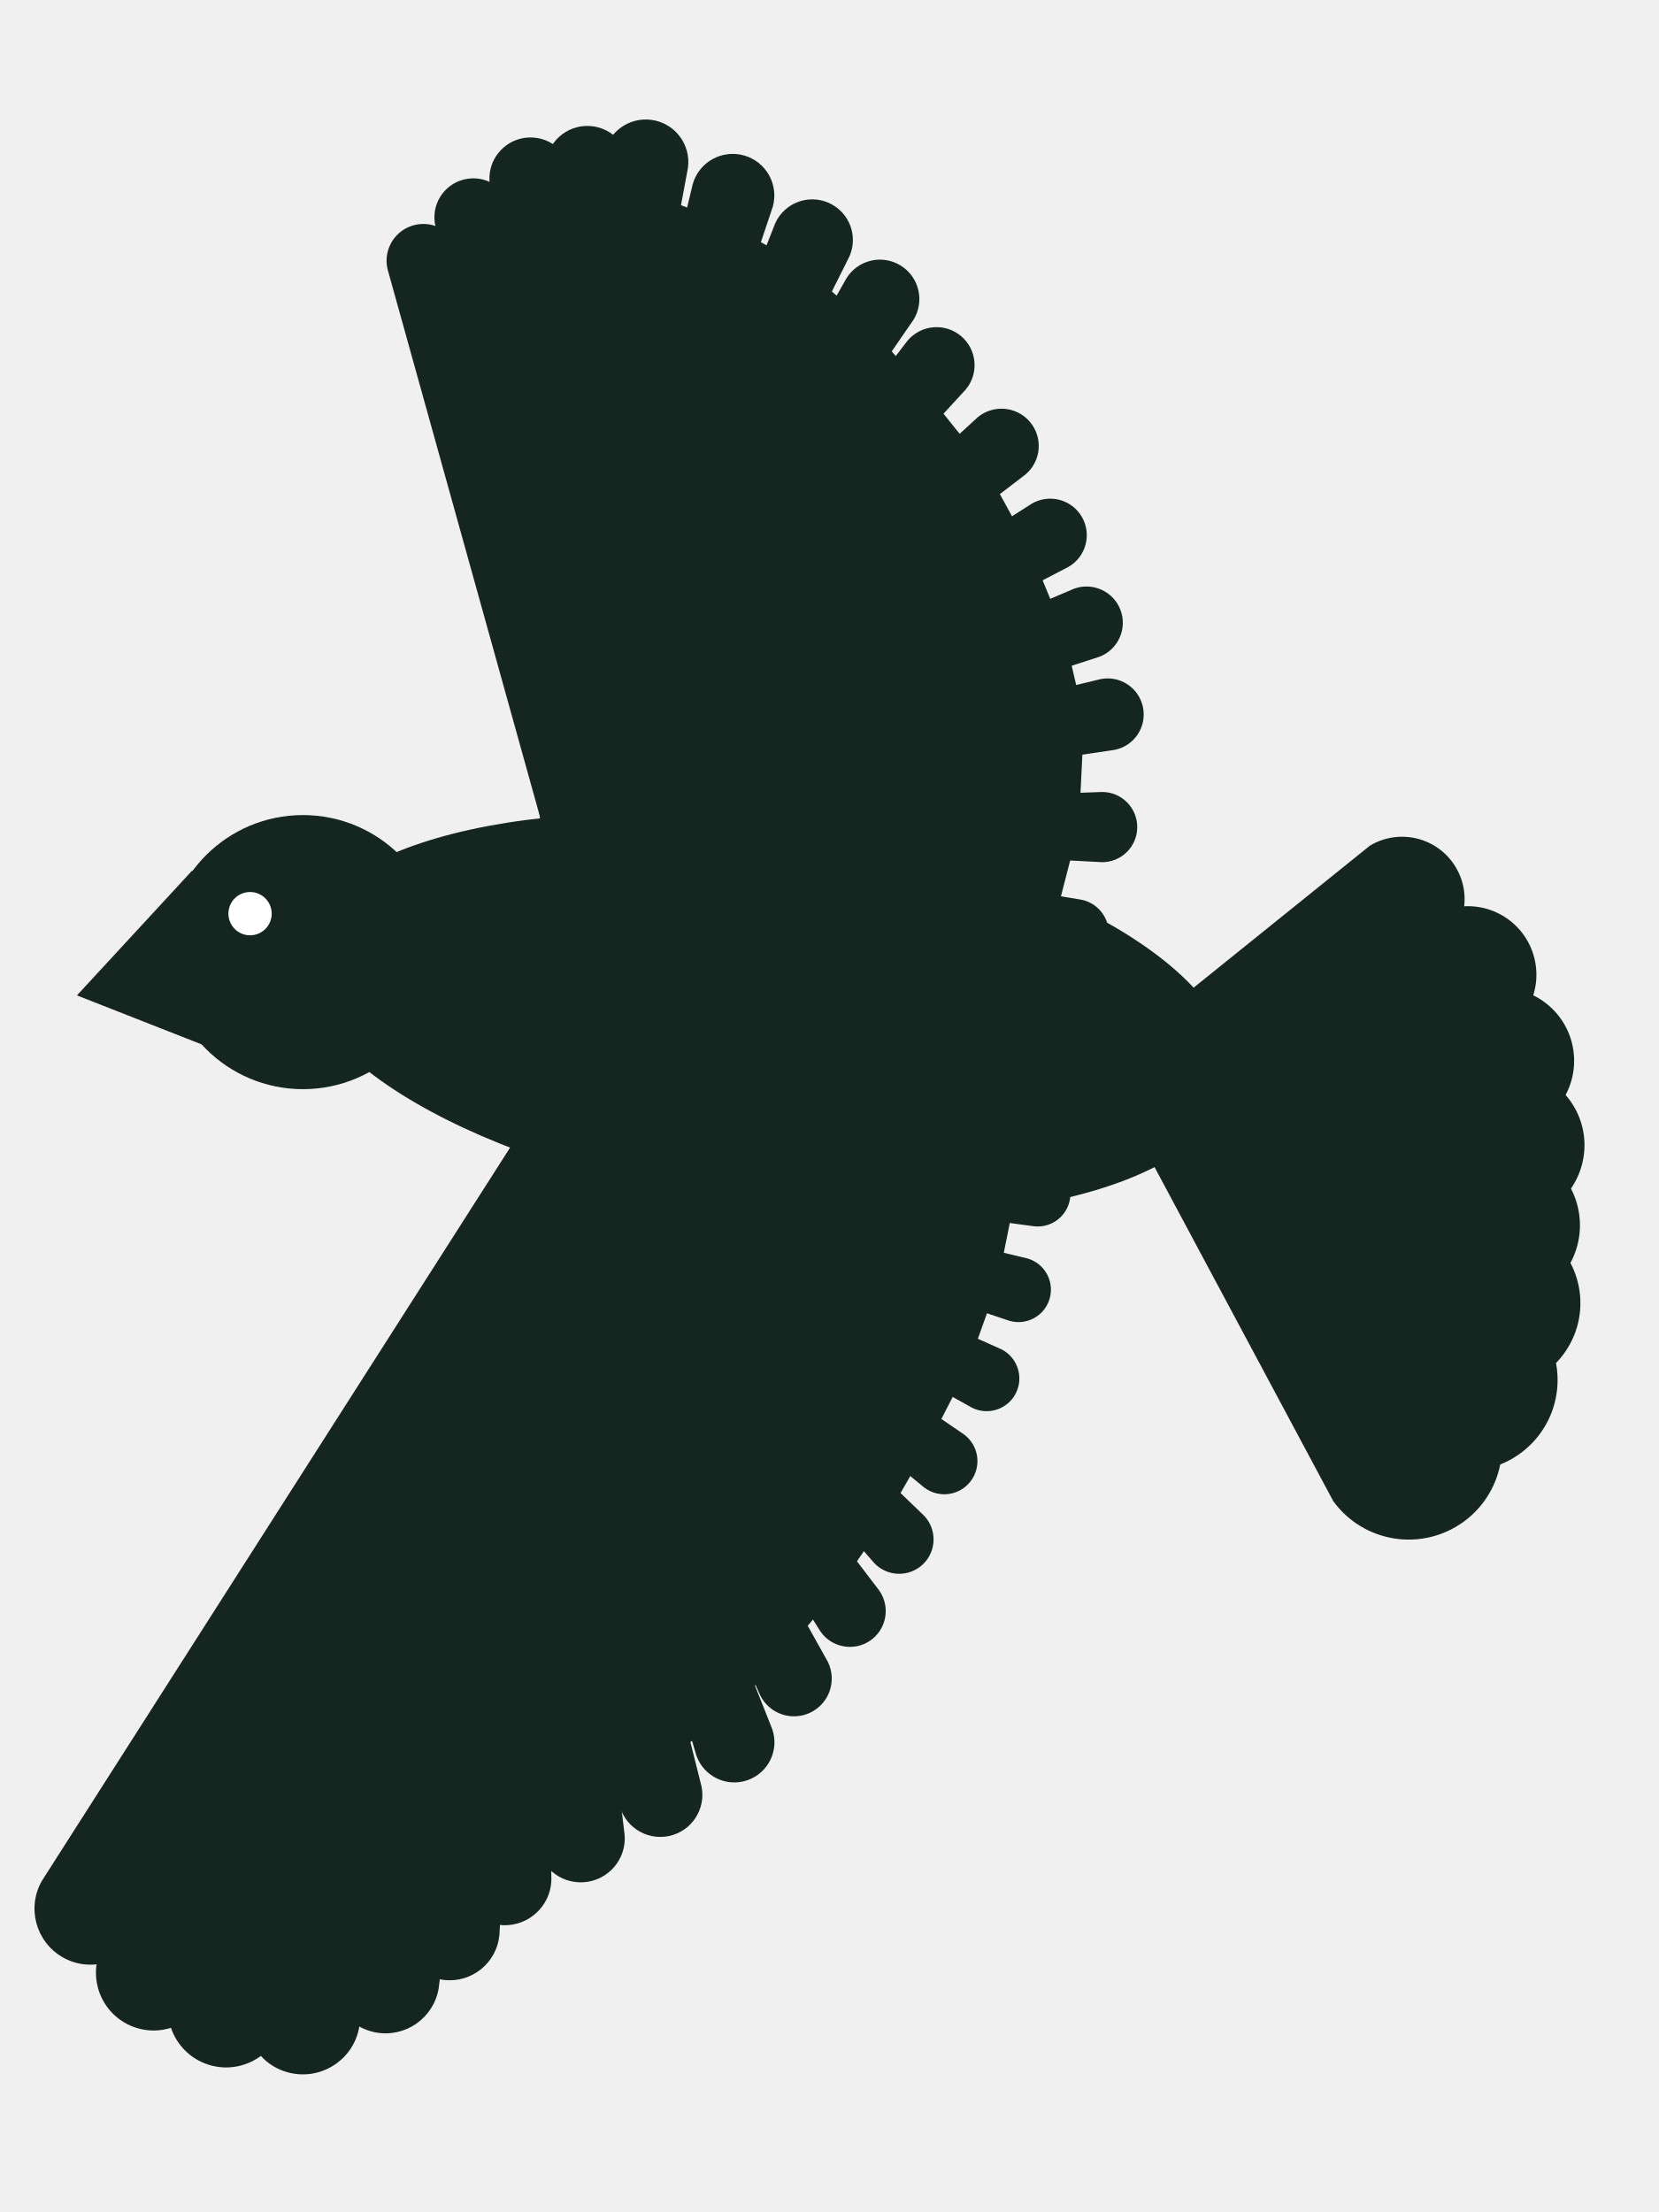
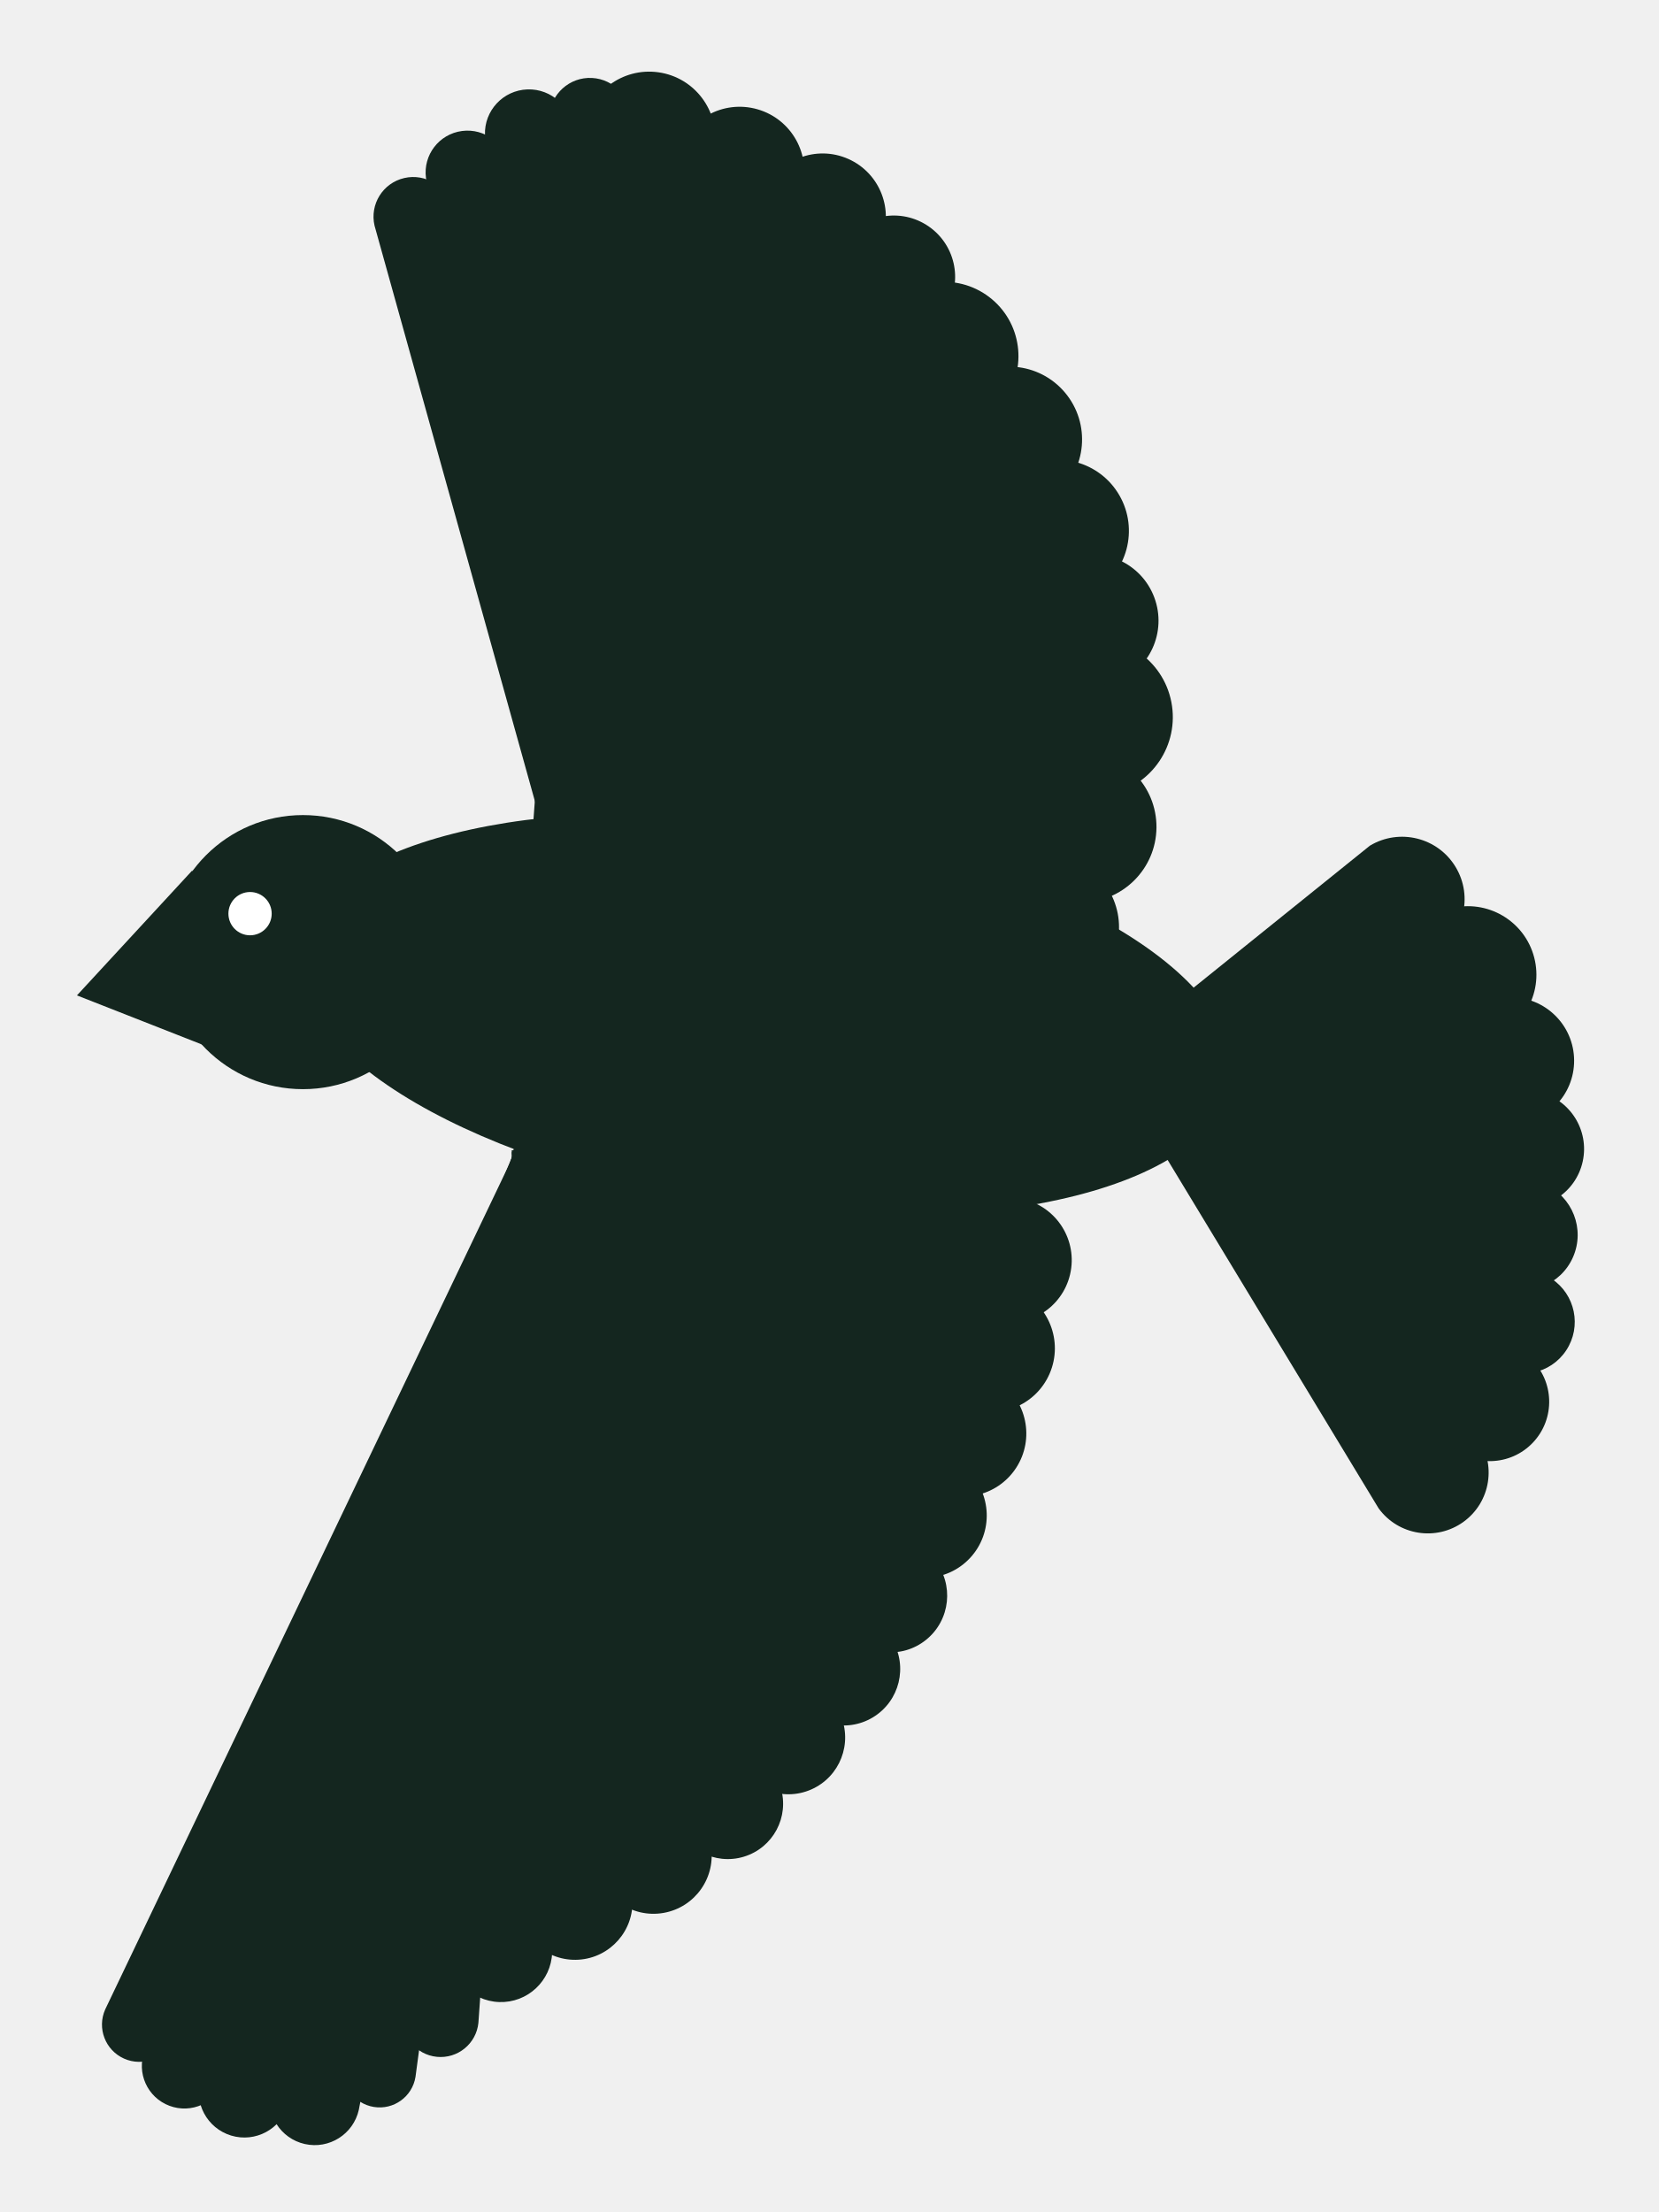
<svg xmlns="http://www.w3.org/2000/svg" viewBox="70 70 690 920" role="img" aria-labelledby="t">
  <g fill="#14261f">
    <g transform="translate(300 412)">
-       <path d="M0 -4.6 L239.7 -15.3 A15.3 15.3 0 0 1 239.7 15.3 L0 4.6 Z" transform="rotate(-103.0)" />
-       <path d="M0 -4.9 L253.8 -16.2 A16.2 16.2 0 0 1 253.8 16.2 L0 4.9 Z" transform="rotate(-97.5)" />
-       <path d="M0 -5.1 L267.9 -17.1 A17.1 17.1 0 0 1 267.9 17.1 L0 5.1 Z" transform="rotate(-92.0)" />
-       <path d="M0 -5.2 L272.6 -17.4 A17.4 17.4 0 0 1 272.6 17.4 L0 5.2 Z" transform="rotate(-87.0)" />
-       <path d="M0 -5.3 L277.3 -17.7 A17.7 17.7 0 0 1 277.3 17.7 L0 5.3 Z" transform="rotate(-82.0)" />
-       <path d="M0 -5.2 L271.2 -17.3 A17.3 17.3 0 0 1 271.2 17.3 L0 5.2 Z" transform="rotate(-74.0)" />
-       <path d="M0 -5.1 L265.1 -16.9 A16.9 16.9 0 0 1 265.1 16.9 L0 5.1 Z" transform="rotate(-66.0)" />
-       <path d="M0 -4.9 L256.6 -16.4 A16.4 16.4 0 0 1 256.6 16.4 L0 4.9 Z" transform="rotate(-58.0)" />
-       <path d="M0 -4.7 L248.2 -15.8 A15.8 15.8 0 0 1 248.2 15.8 L0 4.7 Z" transform="rotate(-50.0)" />
-       <path d="M0 -4.7 L243.5 -15.5 A15.5 15.5 0 0 1 243.5 15.5 L0 4.7 Z" transform="rotate(-40.0)" />
-       <path d="M0 -4.6 L238.8 -15.2 A15.2 15.2 0 0 1 238.8 15.2 L0 4.6 Z" transform="rotate(-30.0)" />
-       <path d="M0 -4.5 L236.9 -15.1 A15.1 15.1 0 0 1 236.9 15.1 L0 4.5 Z" transform="rotate(-20.5)" />
-       <path d="M0 -4.5 L235.0 -15.0 A15.0 15.0 0 0 1 235.0 15.0 L0 4.5 Z" transform="rotate(-11.0)" />
-       <path d="M0 -4.4 L228.4 -14.6 A14.6 14.6 0 0 1 228.4 14.6 L0 4.4 Z" transform="rotate(0.5)" />
-       <path d="M0 -4.2 L221.8 -14.2 A14.2 14.2 0 0 1 221.8 14.2 L0 4.2 Z" transform="rotate(12.0)" />
-       <path d="M0 0 L-51.6 -223.6 L-31.7 -240.9 L-9.0 -256.3 L13.7 -260.6 L37.0 -262.9 L71.6 -249.6 L103.2 -231.9 L130.2 -208.4 L152.7 -182.0 L178.6 -149.8 L198.0 -114.3 L212.4 -79.4 L220.9 -42.9 L218.7 1.9 L207.8 44.2 Z" />
+       <path d="M0 -4.9 L258.5 -16.5 A16.5 16.5 0 0 1 258.5 16.5 L0 4.9 Z" transform="rotate(-103.0)" />
+       <path d="M0 -5.2 L272.6 -17.4 A17.4 17.4 0 0 1 272.6 17.4 L0 5.2 Z" transform="rotate(-97.5)" />
+       <path d="M0 -5.5 L286.7 -18.3 A18.3 18.3 0 0 1 286.7 18.3 L0 5.5 Z" transform="rotate(-92.0)" />
+       <path d="M0 -5.1 L293.1 -16.9 A16.9 16.9 0 0 1 293.1 16.9 L0 5.1 Z" transform="rotate(-87.0)" />
+       <path d="M0 -8.2 L287.5 -27.5 A27.5 27.5 0 0 1 287.5 27.5 L0 8.2 Z" transform="rotate(-82.0)" />
+       <path d="M0 -8.1 L281.6 -26.9 A26.9 26.9 0 0 1 281.6 26.9 L0 8.1 Z" transform="rotate(-74.0)" />
+       <path d="M0 -7.9 L275.7 -26.3 A26.3 26.3 0 0 1 275.7 26.3 L0 7.9 Z" transform="rotate(-66.0)" />
+       <path d="M0 -7.7 L267.5 -25.5 A25.5 25.5 0 0 1 267.5 25.5 L0 7.7 Z" transform="rotate(-58.0)" />
+       <path d="M0 -9.3 L253.1 -30.9 A30.9 30.9 0 0 1 253.1 30.9 L0 9.3 Z" transform="rotate(-50.0)" />
+       <path d="M0 -9.1 L247.7 -30.3 A30.3 30.3 0 0 1 247.7 30.3 L0 9.1 Z" transform="rotate(-40.0)" />
+       <path d="M0 -8.9 L242.4 -29.6 A29.6 29.6 0 0 1 242.4 29.6 L0 8.9 Z" transform="rotate(-30.0)" />
+       <path d="M0 -8.3 L239.4 -27.6 A27.6 27.6 0 0 1 239.4 27.6 L0 8.3 Z" transform="rotate(-20.5)" />
+       <path d="M0 -9.8 L229.2 -32.8 A32.8 32.8 0 0 1 229.2 32.8 L0 9.8 Z" transform="rotate(-11.0)" />
+       <path d="M0 -9.4 L219.6 -31.4 A31.4 31.4 0 0 1 219.6 31.4 L0 9.4 Z" transform="rotate(0.5)" />
+       <path d="M0 -9.0 L209.9 -30.1 A30.1 30.1 0 0 1 209.9 30.1 L0 9.0 Z" transform="rotate(12.0)" />
+       <path d="M0 0 L-55.7 -241.2 L-34.1 -258.8 L-9.6 -274.3 L14.6 -278.6 L39.5 -280.7 L76.5 -266.9 L110.6 -248.3 L139.7 -223.6 L164.3 -195.8 L191.7 -160.8 L212.0 -122.4 L225.1 -84.2 L231.5 -45.0 L225.9 2.0 L211.3 44.9 Z" />
    </g>
    <g transform="translate(290 548)">
-       <path d="M0 -7.0 L364.7 -23.3 A23.3 23.3 0 0 1 364.7 23.3 L0 7.0 Z" transform="rotate(120.0)" />
-       <path d="M0 -7.2 L376.4 -24.0 A24.0 24.0 0 0 1 376.4 24.0 L0 7.2 Z" transform="rotate(114.5)" />
-       <path d="M0 -7.3 L379.2 -24.2 A24.2 24.2 0 0 1 379.2 24.2 L0 7.3 Z" transform="rotate(109.4)" />
-       <path d="M0 -7.1 L373.0 -23.8 A23.8 23.8 0 0 1 373.0 23.8 L0 7.1 Z" transform="rotate(104.6)" />
-       <path d="M0 -6.7 L350.4 -22.4 A22.4 22.4 0 0 1 350.4 22.4 L0 6.7 Z" transform="rotate(99.8)" />
-       <path d="M0 -6.2 L326.5 -20.8 A20.8 20.8 0 0 1 326.5 20.8 L0 6.2 Z" transform="rotate(95.8)" />
-       <path d="M0 -5.8 L303.5 -19.4 A19.4 19.4 0 0 1 303.5 19.4 L0 5.8 Z" transform="rotate(91.9)" />
-       <path d="M0 -5.5 L287.4 -18.3 A18.3 18.3 0 0 1 287.4 18.3 L0 5.5 Z" transform="rotate(85.7)" />
-       <path d="M0 -5.2 L274.0 -17.5 A17.5 17.5 0 0 1 274.0 17.5 L0 5.2 Z" transform="rotate(78.5)" />
-       <path d="M0 -5.0 L261.0 -16.7 A16.7 16.7 0 0 1 261.0 16.7 L0 5.0 Z" transform="rotate(70.9)" />
-       <path d="M0 -4.7 L246.2 -15.7 A15.7 15.7 0 0 1 246.2 15.7 L0 4.7 Z" transform="rotate(63.4)" />
-       <path d="M0 -4.5 L233.9 -14.9 A14.9 14.9 0 0 1 233.9 14.9 L0 4.5 Z" transform="rotate(55.2)" />
-       <path d="M0 -4.3 L223.7 -14.3 A14.3 14.3 0 0 1 223.7 14.3 L0 4.3 Z" transform="rotate(46.5)" />
-       <path d="M0 -4.1 L216.0 -13.8 A13.8 13.8 0 0 1 216.0 13.8 L0 4.1 Z" transform="rotate(36.9)" />
-       <path d="M0 -4.1 L212.9 -13.6 A13.6 13.6 0 0 1 212.9 13.6 L0 4.1 Z" transform="rotate(26.6)" />
-       <path d="M0 -4.1 L211.8 -13.5 A13.5 13.5 0 0 1 211.8 13.5 L0 4.1 Z" transform="rotate(16.0)" />
-       <path d="M0 -4.1 L212.4 -13.6 A13.6 13.6 0 0 1 212.4 13.6 L0 4.1 Z" transform="rotate(5.0)" />
-       <path d="M0 0 L-174.6 302.4 L-149.4 327.9 L-120.4 342.5 L-89.8 345.7 L-56.8 330.6 L-31.7 311.0 L-9.5 290.4 L20.7 274.3 L52.3 257.1 L81.6 236.2 L105.6 210.7 L127.7 184.0 L147.4 155.4 L165.4 124.1 L182.2 91.4 L194.9 55.9 L202.6 17.7 Z" />
+       <path d="M0 -4.7 L398.5 -15.5 A15.5 15.5 0 0 1 398.5 15.5 L0 4.7 Z" transform="rotate(114.0)" />
+       <path d="M0 -5.3 L407.3 -17.7 A17.7 17.7 0 0 1 407.3 17.7 L0 5.3 Z" transform="rotate(110.6)" />
+       <path d="M0 -5.7 L409.5 -19.0 A19.0 19.0 0 0 1 409.5 19.0 L0 5.7 Z" transform="rotate(106.8)" />
+       <path d="M0 -5.6 L405.3 -18.8 A18.8 18.8 0 0 1 405.3 18.8 L0 5.6 Z" transform="rotate(102.7)" />
+       <path d="M0 -4.5 L388.4 -15.1 A15.1 15.1 0 0 1 388.4 15.1 L0 4.5 Z" transform="rotate(99.2)" />
+       <path d="M0 -4.7 L363.6 -15.8 A15.8 15.8 0 0 1 363.6 15.8 L0 4.7 Z" transform="rotate(95.8)" />
+       <path d="M0 -6.4 L333.6 -21.3 A21.3 21.3 0 0 1 333.6 21.3 L0 6.4 Z" transform="rotate(92.0)" />
+       <path d="M0 -7.2 L313.8 -23.9 A23.9 23.9 0 0 1 313.8 23.9 L0 7.2 Z" transform="rotate(86.5)" />
+       <path d="M0 -7.3 L298.3 -24.2 A24.2 24.2 0 0 1 298.3 24.2 L0 7.3 Z" transform="rotate(80.0)" />
+       <path d="M0 -6.9 L284.5 -23.0 A23.0 23.0 0 0 1 284.5 23.0 L0 6.9 Z" transform="rotate(73.1)" />
+       <path d="M0 -7.1 L267.4 -23.6 A23.6 23.6 0 0 1 267.4 23.6 L0 7.1 Z" transform="rotate(66.2)" />
+       <path d="M0 -7.1 L252.7 -23.5 A23.5 23.5 0 0 1 252.7 23.5 L0 7.1 Z" transform="rotate(58.8)" />
+       <path d="M0 -7.1 L238.9 -23.6 A23.6 23.6 0 0 1 238.9 23.6 L0 7.1 Z" transform="rotate(51.0)" />
+       <path d="M0 -7.8 L224.2 -25.9 A25.9 25.9 0 0 1 224.2 25.9 L0 7.8 Z" transform="rotate(42.8)" />
+       <path d="M0 -7.9 L215.9 -26.2 A26.2 26.2 0 0 1 215.9 26.2 L0 7.9 Z" transform="rotate(33.2)" />
+       <path d="M0 -7.9 L209.3 -26.5 A26.5 26.5 0 0 1 209.3 26.5 L0 7.9 Z" transform="rotate(23.3)" />
+       <path d="M0 -7.8 L205.0 -26.0 A26.0 26.0 0 0 1 205.0 26.0 L0 7.8 Z" transform="rotate(13.0)" />
+       <path d="M0 0 L-151.6 340.4 L-134.3 358.1 L-111.1 369.3 L-83.8 372.4 L-58.4 358.4 L-34.6 339.7 L-11.1 319.2 L18.6 303.4 L50.4 285.8 L80.3 264.8 L105.5 239.7 L128.7 212.6 L148.7 183.6 L165.3 152.8 L182.2 119.5 L194.9 84.0 L202.6 46.8 Z" />
    </g>
    <g transform="translate(540 512)">
      <path d="M0 -7.8 L132.0 -26.0 A26.0 26.0 0 0 1 132.0 26.0 L0 7.8 Z" transform="rotate(-31.0)" />
      <path d="M0 -8.6 L145.2 -28.5 A28.5 28.5 0 0 1 145.2 28.5 L0 8.6 Z" transform="rotate(-14.6)" />
-       <path d="M0 -9.1 L154.4 -30.3 A30.3 30.3 0 0 1 154.4 30.3 L0 9.1 Z" transform="rotate(-0.3)" />
-       <path d="M0 -9.5 L161.0 -31.7 A31.7 31.7 0 0 1 161.0 31.7 L0 9.5 Z" transform="rotate(12.3)" />
-       <path d="M0 -9.9 L168.2 -33.1 A33.1 33.1 0 0 1 168.2 33.1 L0 9.9 Z" transform="rotate(23.7)" />
-       <path d="M0 -10.7 L181.6 -35.7 A35.7 35.7 0 0 1 181.6 35.7 L0 10.7 Z" transform="rotate(33.4)" />
-       <path d="M0 -11.4 L192.4 -37.8 A37.8 37.8 0 0 1 192.4 37.8 L0 11.4 Z" transform="rotate(43.3)" />
-       <path d="M0 -11.6 L197.2 -38.8 A38.8 38.8 0 0 1 197.2 38.8 L0 11.6 Z" transform="rotate(54.0)" />
+       <path d="M0 -7.9 L158.3 -26.4 A26.4 26.4 0 0 1 158.3 26.4 L0 7.9 Z" transform="rotate(-0.3)" />
+       <path d="M0 -7.3 L168.4 -24.3 A24.3 24.3 0 0 1 168.4 24.3 L0 7.3 Z" transform="rotate(12.3)" />
+       <path d="M0 -6.9 L178.2 -23.0 A23.0 23.0 0 0 1 178.2 23.0 L0 6.9 Z" transform="rotate(23.7)" />
+       <path d="M0 -6.4 L195.8 -21.5 A21.5 21.5 0 0 1 195.8 21.5 L0 6.4 Z" transform="rotate(33.4)" />
+       <path d="M0 -7.4 L205.6 -24.7 A24.7 24.7 0 0 1 205.6 24.7 L0 7.4 Z" transform="rotate(43.3)" />
+       <path d="M0 -7.6 L210.7 -25.3 A25.3 25.3 0 0 1 210.7 25.3 L0 7.6 Z" transform="rotate(54.0)" />
      <path d="M0 0 L121.9 -73.2 L151.3 -39.3 L166.2 -0.8 L169.5 36.9 L165.9 72.9 L163.2 107.7 L150.9 142.1 L124.8 171.8 Z" />
    </g>
    <ellipse cx="388" cy="492" rx="196" ry="80" transform="rotate(8 388 492)" />
    <circle cx="196" cy="466" r="57" />
    <path d="M150 432 L102 484 L158 506 Z" />
    <circle cx="174" cy="450" r="9" fill="#fff" />
  </g>
</svg>
